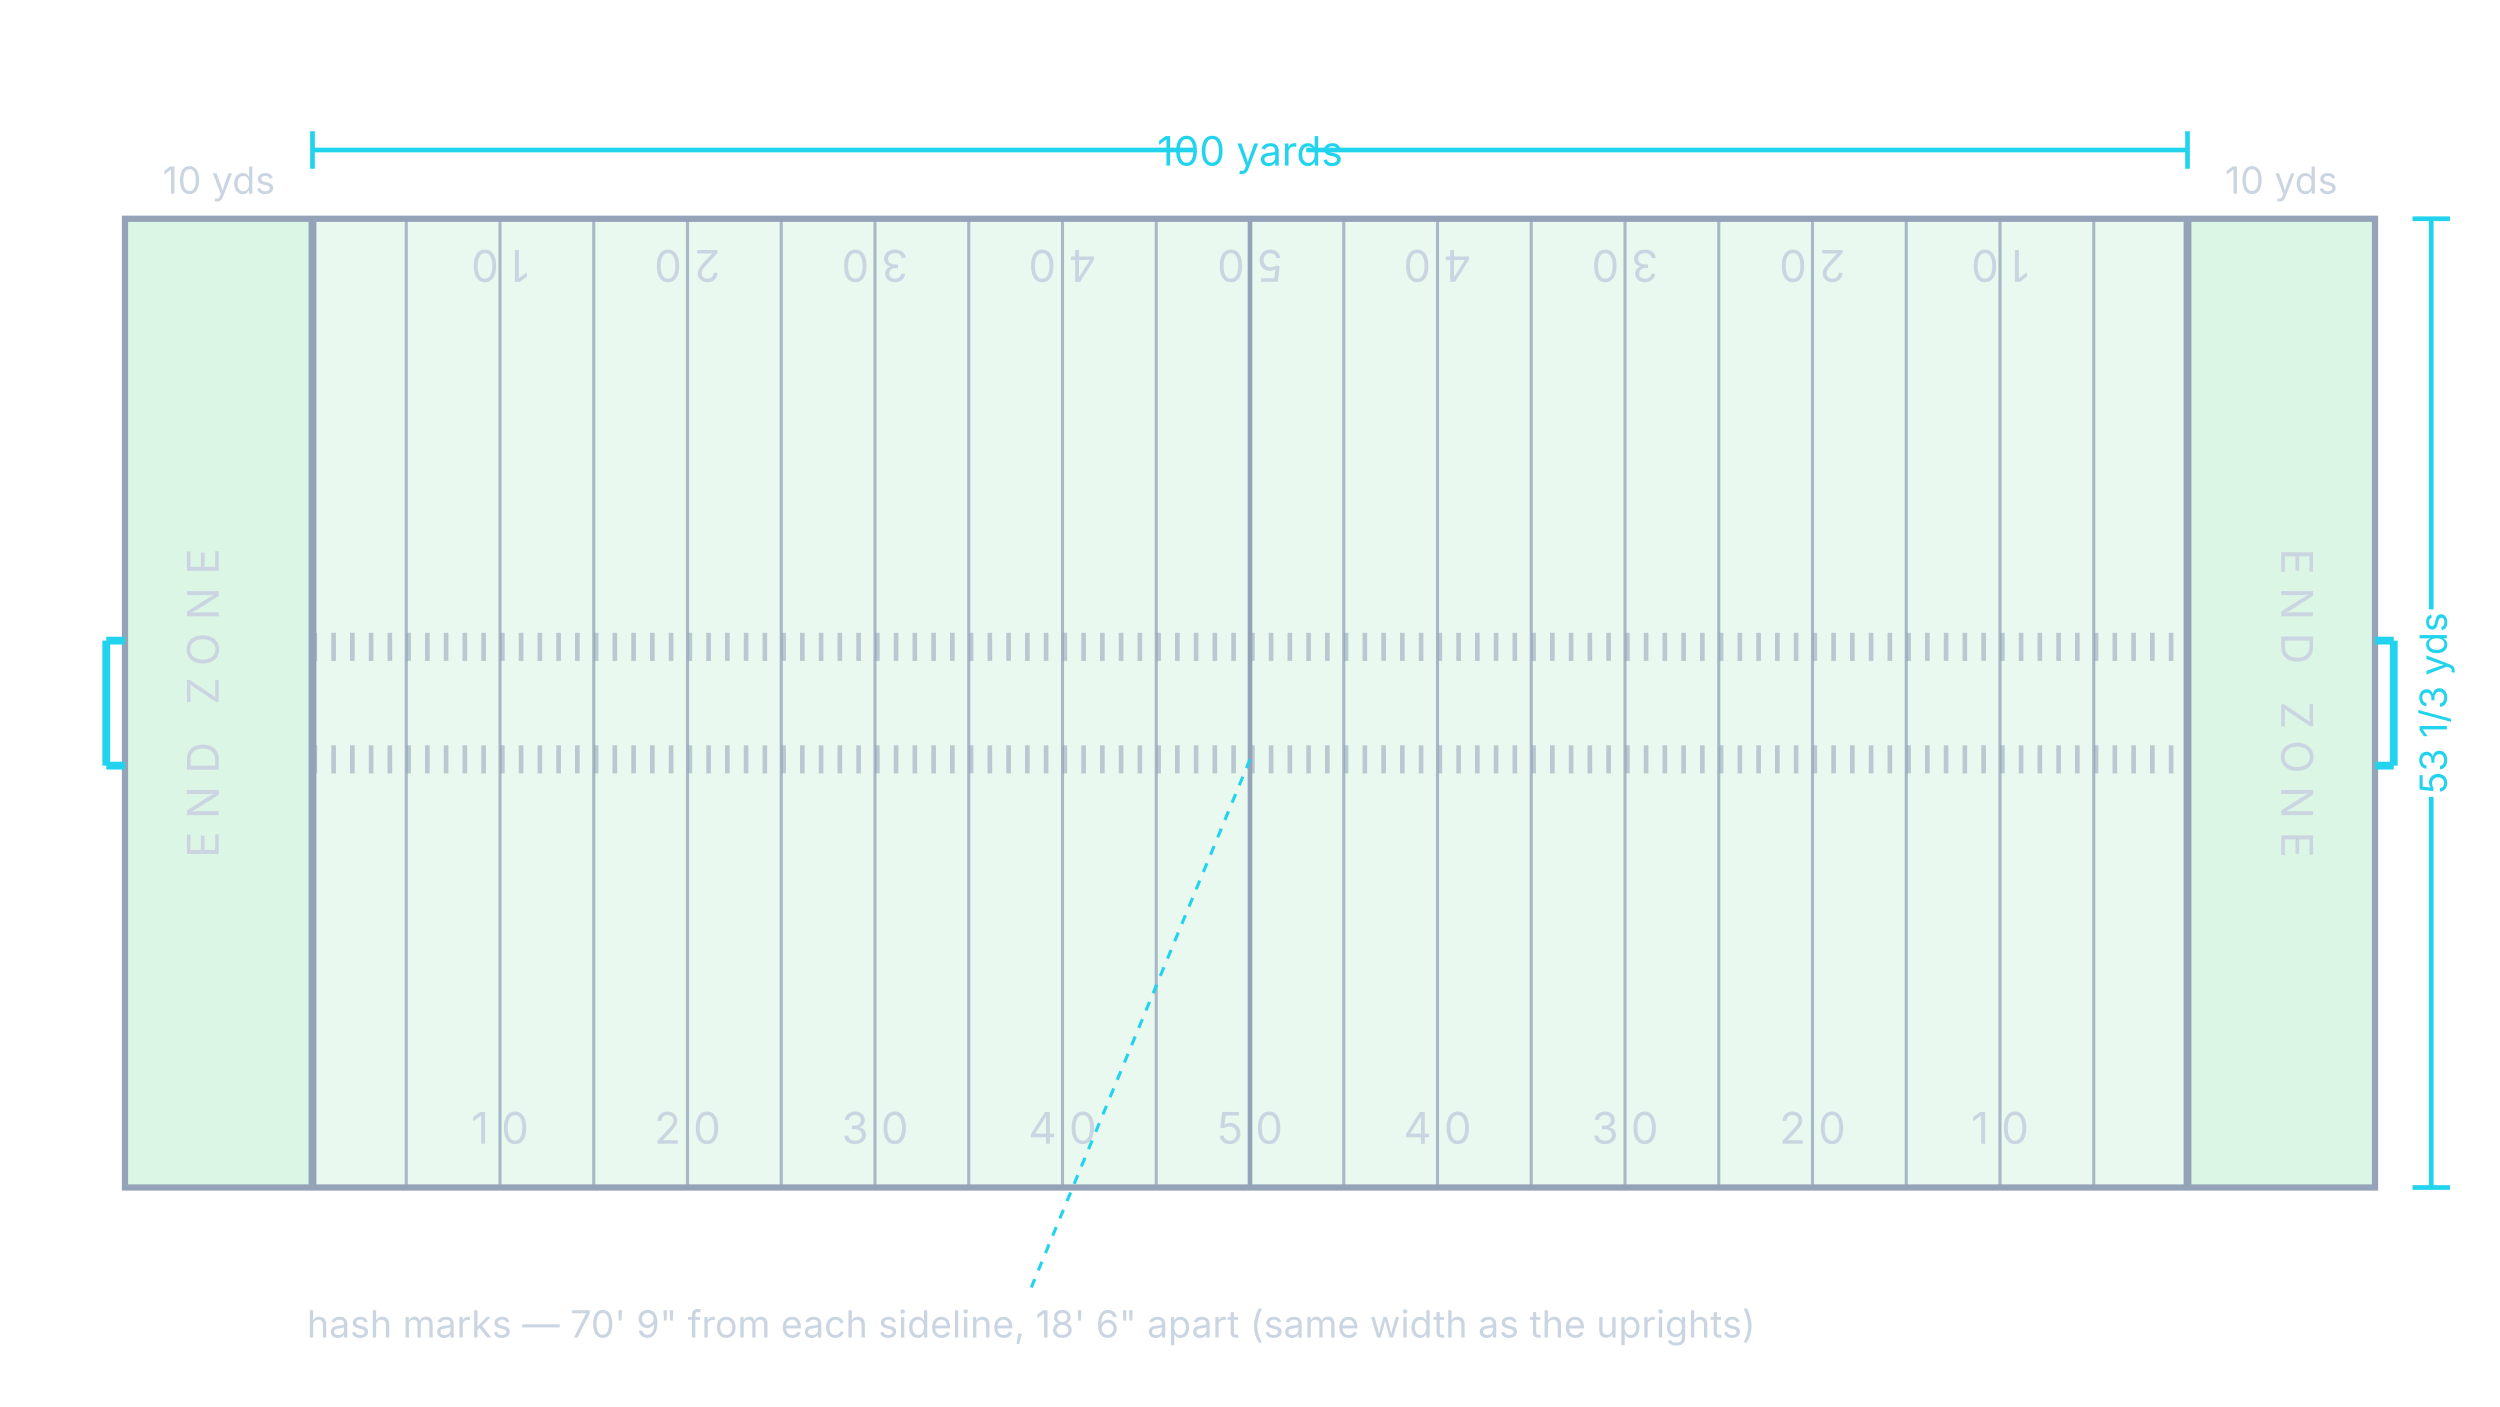
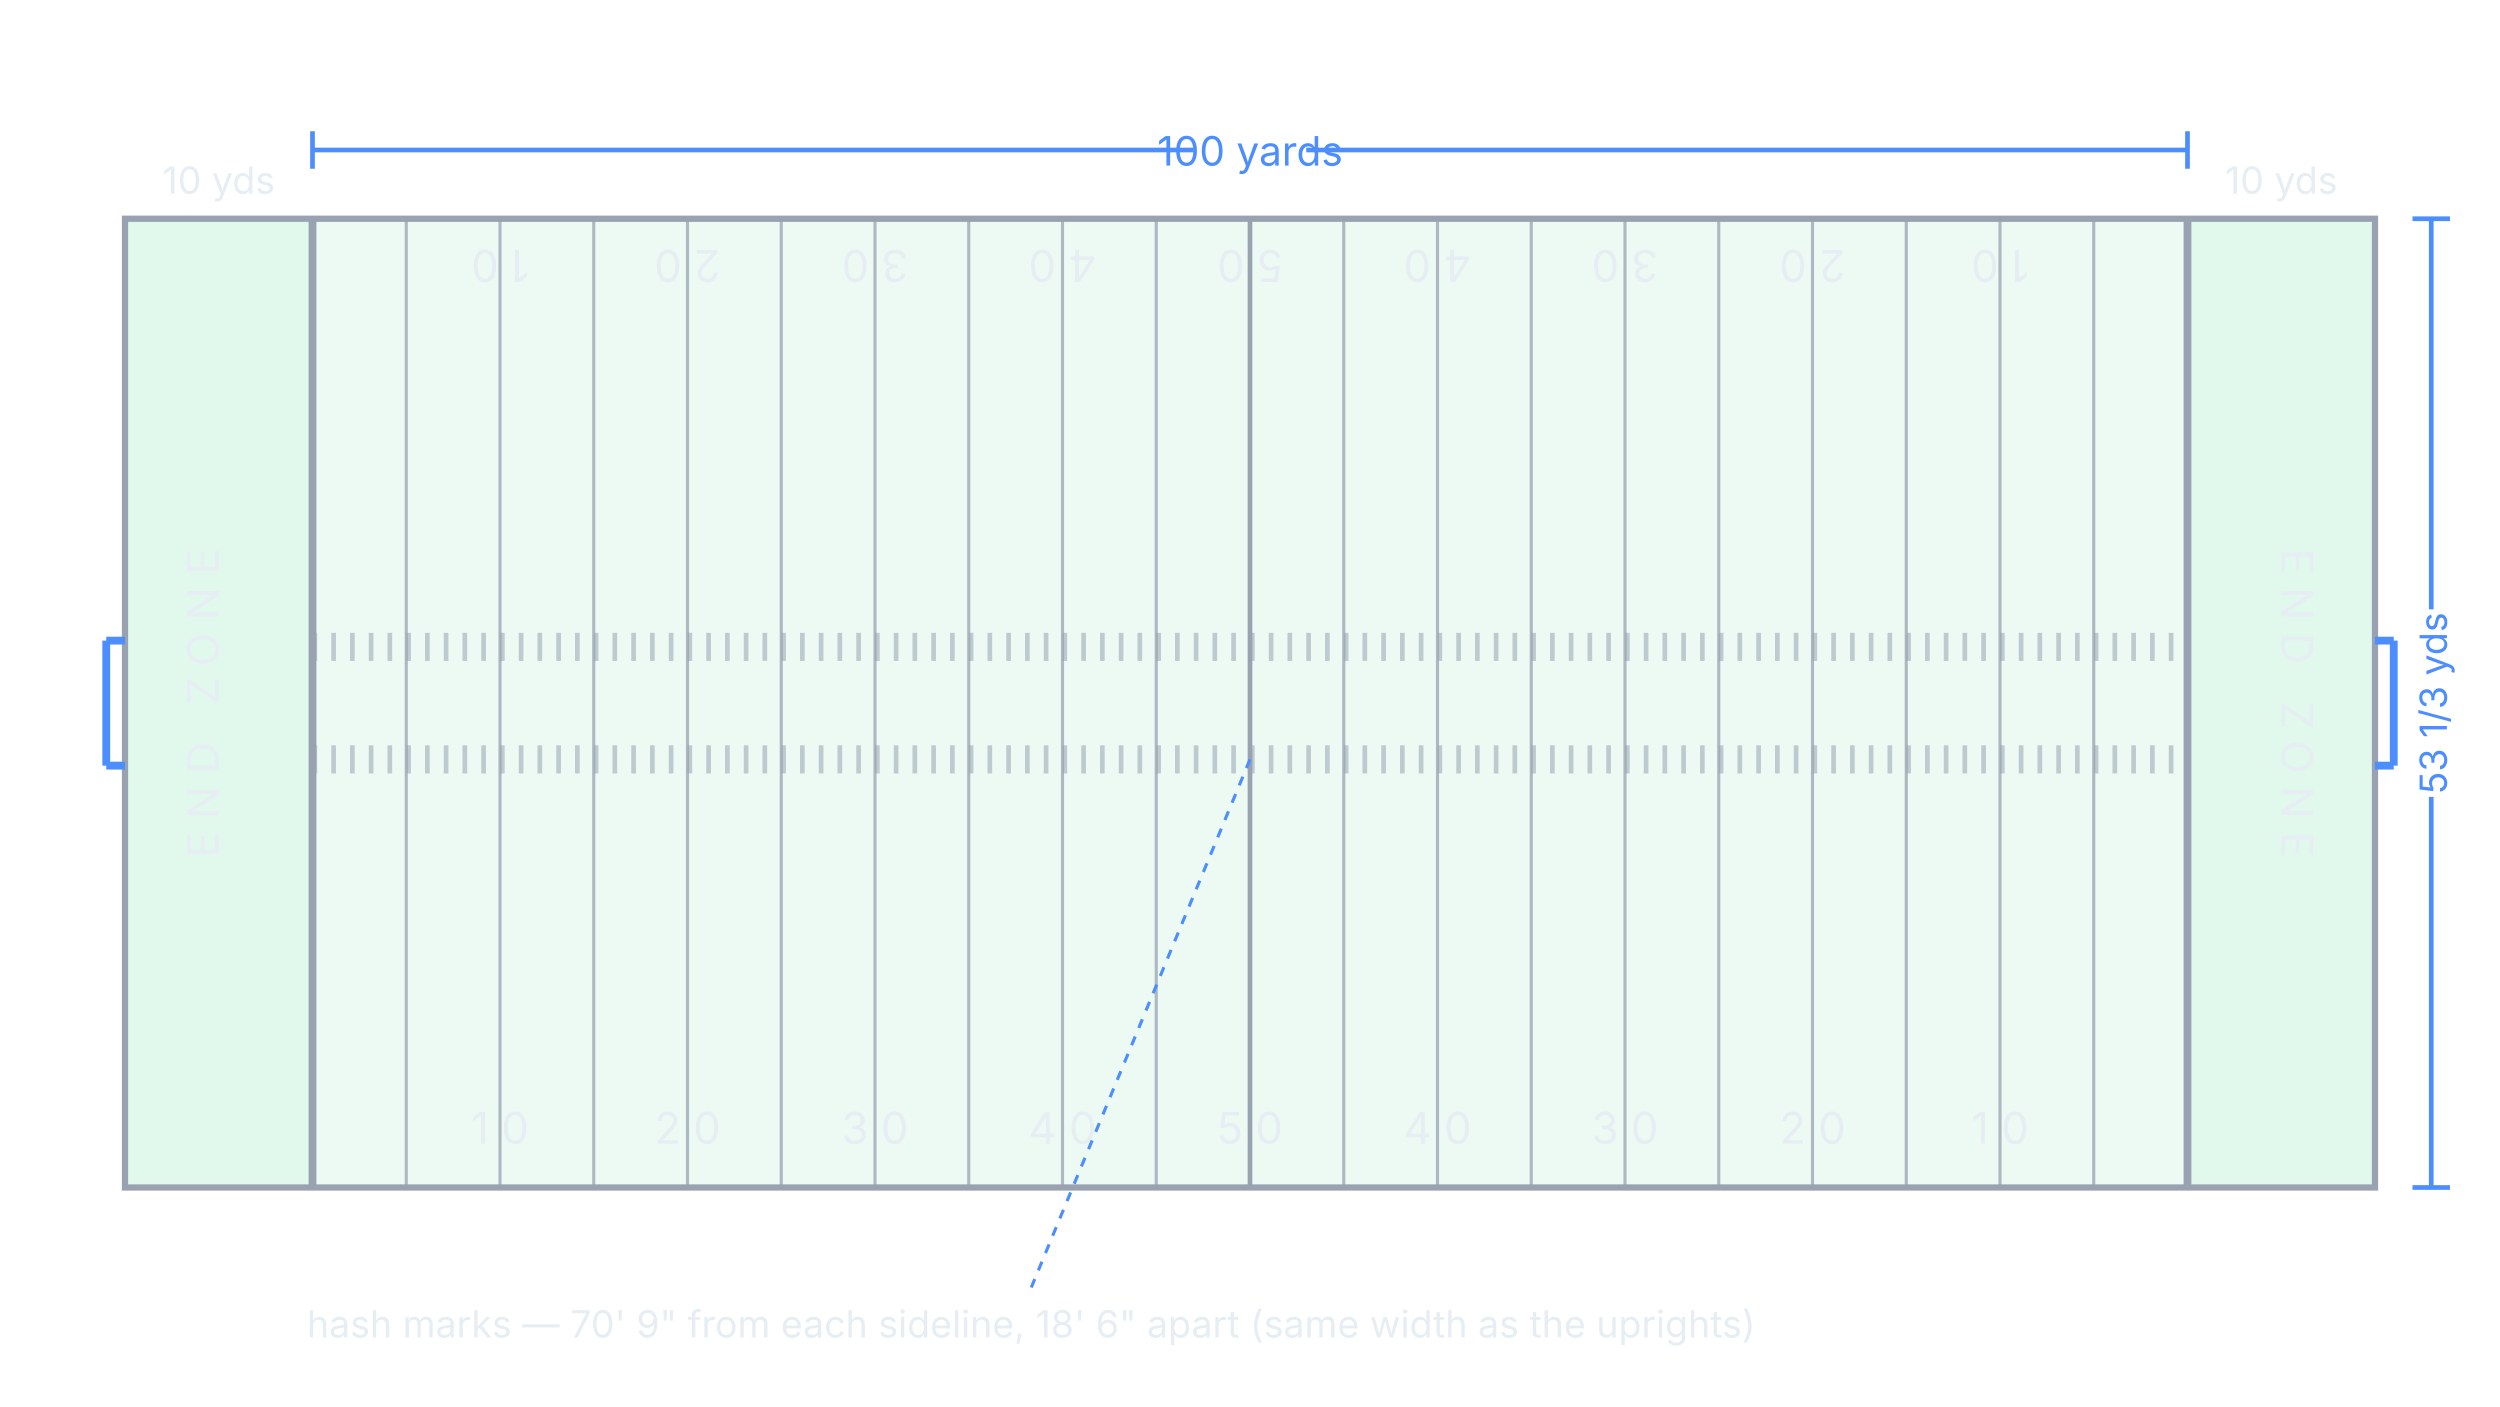
<svg xmlns="http://www.w3.org/2000/svg" viewBox="0 0 800 450" font-family="Inter, system-ui, sans-serif">
-   <rect x="100" y="70" width="600" height="310" fill="#22c55e" fill-opacity="0.10" />
-   <rect x="40" y="70" width="60" height="310" fill="#22c55e" fill-opacity="0.16" />
-   <rect x="700" y="70" width="60" height="310" fill="#22c55e" fill-opacity="0.16" />
-   <rect x="40" y="70" width="720" height="310" fill="none" stroke="#94a3b8" stroke-width="2" />
-   <line x1="100" y1="70" x2="100" y2="380" stroke="#94a3b8" stroke-width="2.5" />
-   <line x1="700" y1="70" x2="700" y2="380" stroke="#94a3b8" stroke-width="2.5" />
-   <g stroke="#94a3b8" stroke-width="1" opacity="0.75">
+   <rect x="100" y="70" width="600" height="310" fill="#3fd08b" fill-opacity="0.10" />
+   <rect x="40" y="70" width="60" height="310" fill="#3fd08b" fill-opacity="0.16" />
+   <rect x="700" y="70" width="60" height="310" fill="#3fd08b" fill-opacity="0.16" />
+   <rect x="40" y="70" width="720" height="310" fill="none" stroke="#98a2b0" stroke-width="2" />
+   <line x1="100" y1="70" x2="100" y2="380" stroke="#98a2b0" stroke-width="2.5" />
+   <line x1="700" y1="70" x2="700" y2="380" stroke="#98a2b0" stroke-width="2.5" />
+   <g stroke="#98a2b0" stroke-width="1" opacity="0.75">
    <line x1="130" y1="70" x2="130" y2="380" />
    <line x1="160" y1="70" x2="160" y2="380" />
    <line x1="190" y1="70" x2="190" y2="380" />
    <line x1="220" y1="70" x2="220" y2="380" />
    <line x1="250" y1="70" x2="250" y2="380" />
    <line x1="280" y1="70" x2="280" y2="380" />
    <line x1="310" y1="70" x2="310" y2="380" />
    <line x1="340" y1="70" x2="340" y2="380" />
    <line x1="370" y1="70" x2="370" y2="380" />
    <line x1="430" y1="70" x2="430" y2="380" />
    <line x1="460" y1="70" x2="460" y2="380" />
    <line x1="490" y1="70" x2="490" y2="380" />
    <line x1="520" y1="70" x2="520" y2="380" />
    <line x1="550" y1="70" x2="550" y2="380" />
    <line x1="580" y1="70" x2="580" y2="380" />
    <line x1="610" y1="70" x2="610" y2="380" />
    <line x1="640" y1="70" x2="640" y2="380" />
    <line x1="670" y1="70" x2="670" y2="380" />
  </g>
-   <line x1="400" y1="70" x2="400" y2="380" stroke="#94a3b8" stroke-width="1.5" />
-   <line x1="100" y1="207" x2="700" y2="207" stroke="#94a3b8" stroke-width="9" stroke-dasharray="1.5 4.5" opacity="0.55" />
-   <line x1="100" y1="243" x2="700" y2="243" stroke="#94a3b8" stroke-width="9" stroke-dasharray="1.5 4.5" opacity="0.55" />
-   <g fill="#cbd5e1" font-size="14" text-anchor="middle">
+   <line x1="400" y1="70" x2="400" y2="380" stroke="#98a2b0" stroke-width="1.5" />
+   <line x1="100" y1="207" x2="700" y2="207" stroke="#98a2b0" stroke-width="9" stroke-dasharray="1.5 4.5" opacity="0.55" />
+   <line x1="100" y1="243" x2="700" y2="243" stroke="#98a2b0" stroke-width="9" stroke-dasharray="1.5 4.5" opacity="0.55" />
+   <g fill="#e6edf3" font-size="14" text-anchor="middle">
    <text x="160" y="366">1 0</text>
    <text x="220" y="366">2 0</text>
    <text x="280" y="366">3 0</text>
    <text x="340" y="366">4 0</text>
    <text x="400" y="366">5 0</text>
    <text x="460" y="366">4 0</text>
    <text x="520" y="366">3 0</text>
    <text x="580" y="366">2 0</text>
    <text x="640" y="366">1 0</text>
  </g>
-   <g fill="#cbd5e1" font-size="14" text-anchor="middle">
+   <g fill="#e6edf3" font-size="14" text-anchor="middle">
    <text x="160" y="88" transform="rotate(180 160 84)">1 0</text>
    <text x="220" y="88" transform="rotate(180 220 84)">2 0</text>
    <text x="280" y="88" transform="rotate(180 280 84)">3 0</text>
    <text x="340" y="88" transform="rotate(180 340 84)">4 0</text>
    <text x="400" y="88" transform="rotate(180 400 84)">5 0</text>
    <text x="460" y="88" transform="rotate(180 460 84)">4 0</text>
    <text x="520" y="88" transform="rotate(180 520 84)">3 0</text>
    <text x="580" y="88" transform="rotate(180 580 84)">2 0</text>
    <text x="640" y="88" transform="rotate(180 640 84)">1 0</text>
  </g>
-   <text x="70" y="225" fill="#cbd5e1" font-size="14" text-anchor="middle" transform="rotate(-90 70 225)" letter-spacing="4">END ZONE</text>
-   <text x="730" y="225" fill="#cbd5e1" font-size="14" text-anchor="middle" transform="rotate(90 730 225)" letter-spacing="4">END ZONE</text>
-   <g stroke="#22d3ee" stroke-width="2.5" fill="none">
+   <text x="70" y="225" fill="#e6edf3" font-size="14" text-anchor="middle" transform="rotate(-90 70 225)" letter-spacing="4">END ZONE</text>
+   <text x="730" y="225" fill="#e6edf3" font-size="14" text-anchor="middle" transform="rotate(90 730 225)" letter-spacing="4">END ZONE</text>
+   <g stroke="#4c8dff" stroke-width="2.5" fill="none">
    <path d="M 34 205 L 40 205 M 34 245 L 40 245 M 34 205 L 34 245" />
    <path d="M 766 205 L 760 205 M 766 245 L 760 245 M 766 205 L 766 245" />
  </g>
-   <g stroke="#22d3ee" stroke-width="1.5">
+   <g stroke="#4c8dff" stroke-width="1.5">
    <line x1="100" y1="48" x2="382" y2="48" />
    <line x1="418" y1="48" x2="700" y2="48" />
    <line x1="100" y1="42" x2="100" y2="54" />
    <line x1="700" y1="42" x2="700" y2="54" />
  </g>
-   <text x="400" y="53" fill="#22d3ee" font-size="13" text-anchor="middle">100 yards</text>
-   <text x="70" y="62" fill="#cbd5e1" font-size="12" text-anchor="middle">10 yds</text>
-   <text x="730" y="62" fill="#cbd5e1" font-size="12" text-anchor="middle">10 yds</text>
-   <g stroke="#22d3ee" stroke-width="1.5">
+   <text x="400" y="53" fill="#4c8dff" font-size="13" text-anchor="middle">100 yards</text>
+   <text x="70" y="62" fill="#e6edf3" font-size="12" text-anchor="middle">10 yds</text>
+   <text x="730" y="62" fill="#e6edf3" font-size="12" text-anchor="middle">10 yds</text>
+   <g stroke="#4c8dff" stroke-width="1.5">
    <line x1="778" y1="70" x2="778" y2="195" />
    <line x1="778" y1="255" x2="778" y2="380" />
    <line x1="772" y1="70" x2="784" y2="70" />
    <line x1="772" y1="380" x2="784" y2="380" />
  </g>
-   <text x="779" y="229" fill="#22d3ee" font-size="12" text-anchor="middle" transform="rotate(-90 779 225)">53 1/3 yds</text>
-   <line x1="400" y1="243" x2="330" y2="412" stroke="#22d3ee" stroke-width="1" stroke-dasharray="3 3" />
-   <text x="330" y="428" fill="#cbd5e1" font-size="12" text-anchor="middle">hash marks — 70' 9" from each sideline, 18' 6" apart (same width as the uprights)</text>
+   <text x="779" y="229" fill="#4c8dff" font-size="12" text-anchor="middle" transform="rotate(-90 779 225)">53 1/3 yds</text>
+   <line x1="400" y1="243" x2="330" y2="412" stroke="#4c8dff" stroke-width="1" stroke-dasharray="3 3" />
+   <text x="330" y="428" fill="#e6edf3" font-size="12" text-anchor="middle">hash marks — 70' 9" from each sideline, 18' 6" apart (same width as the uprights)</text>
</svg>
